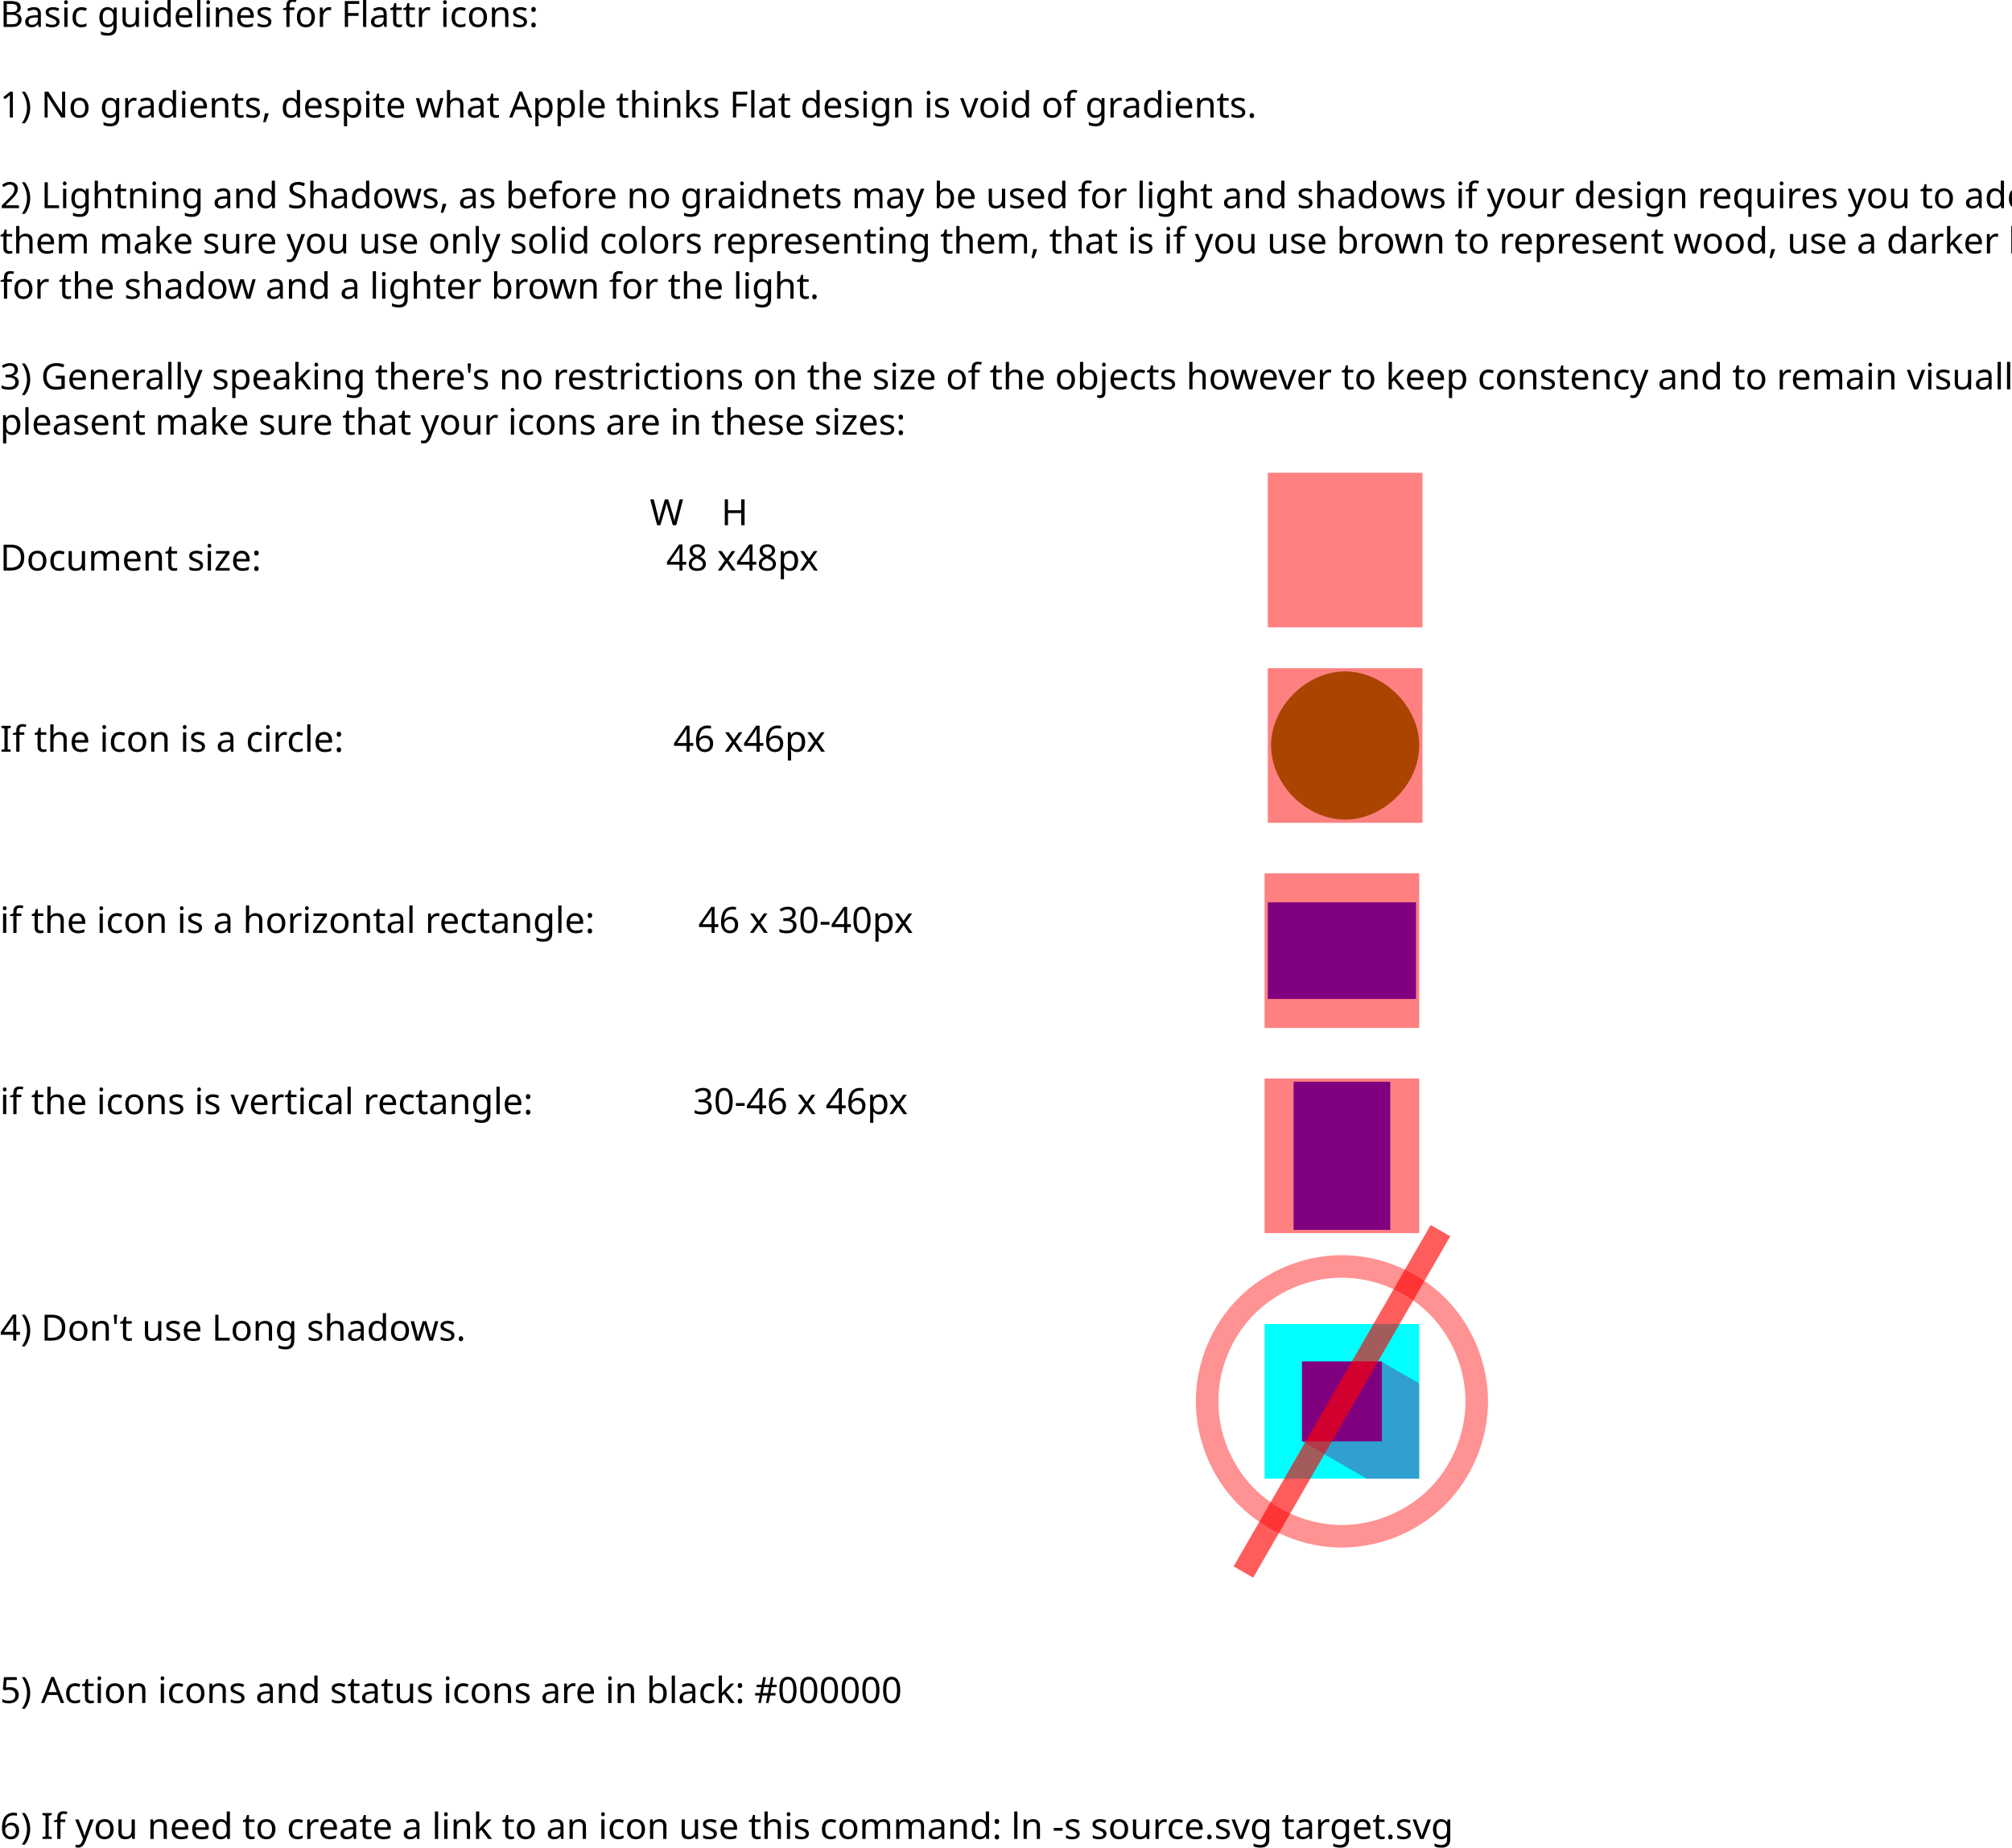
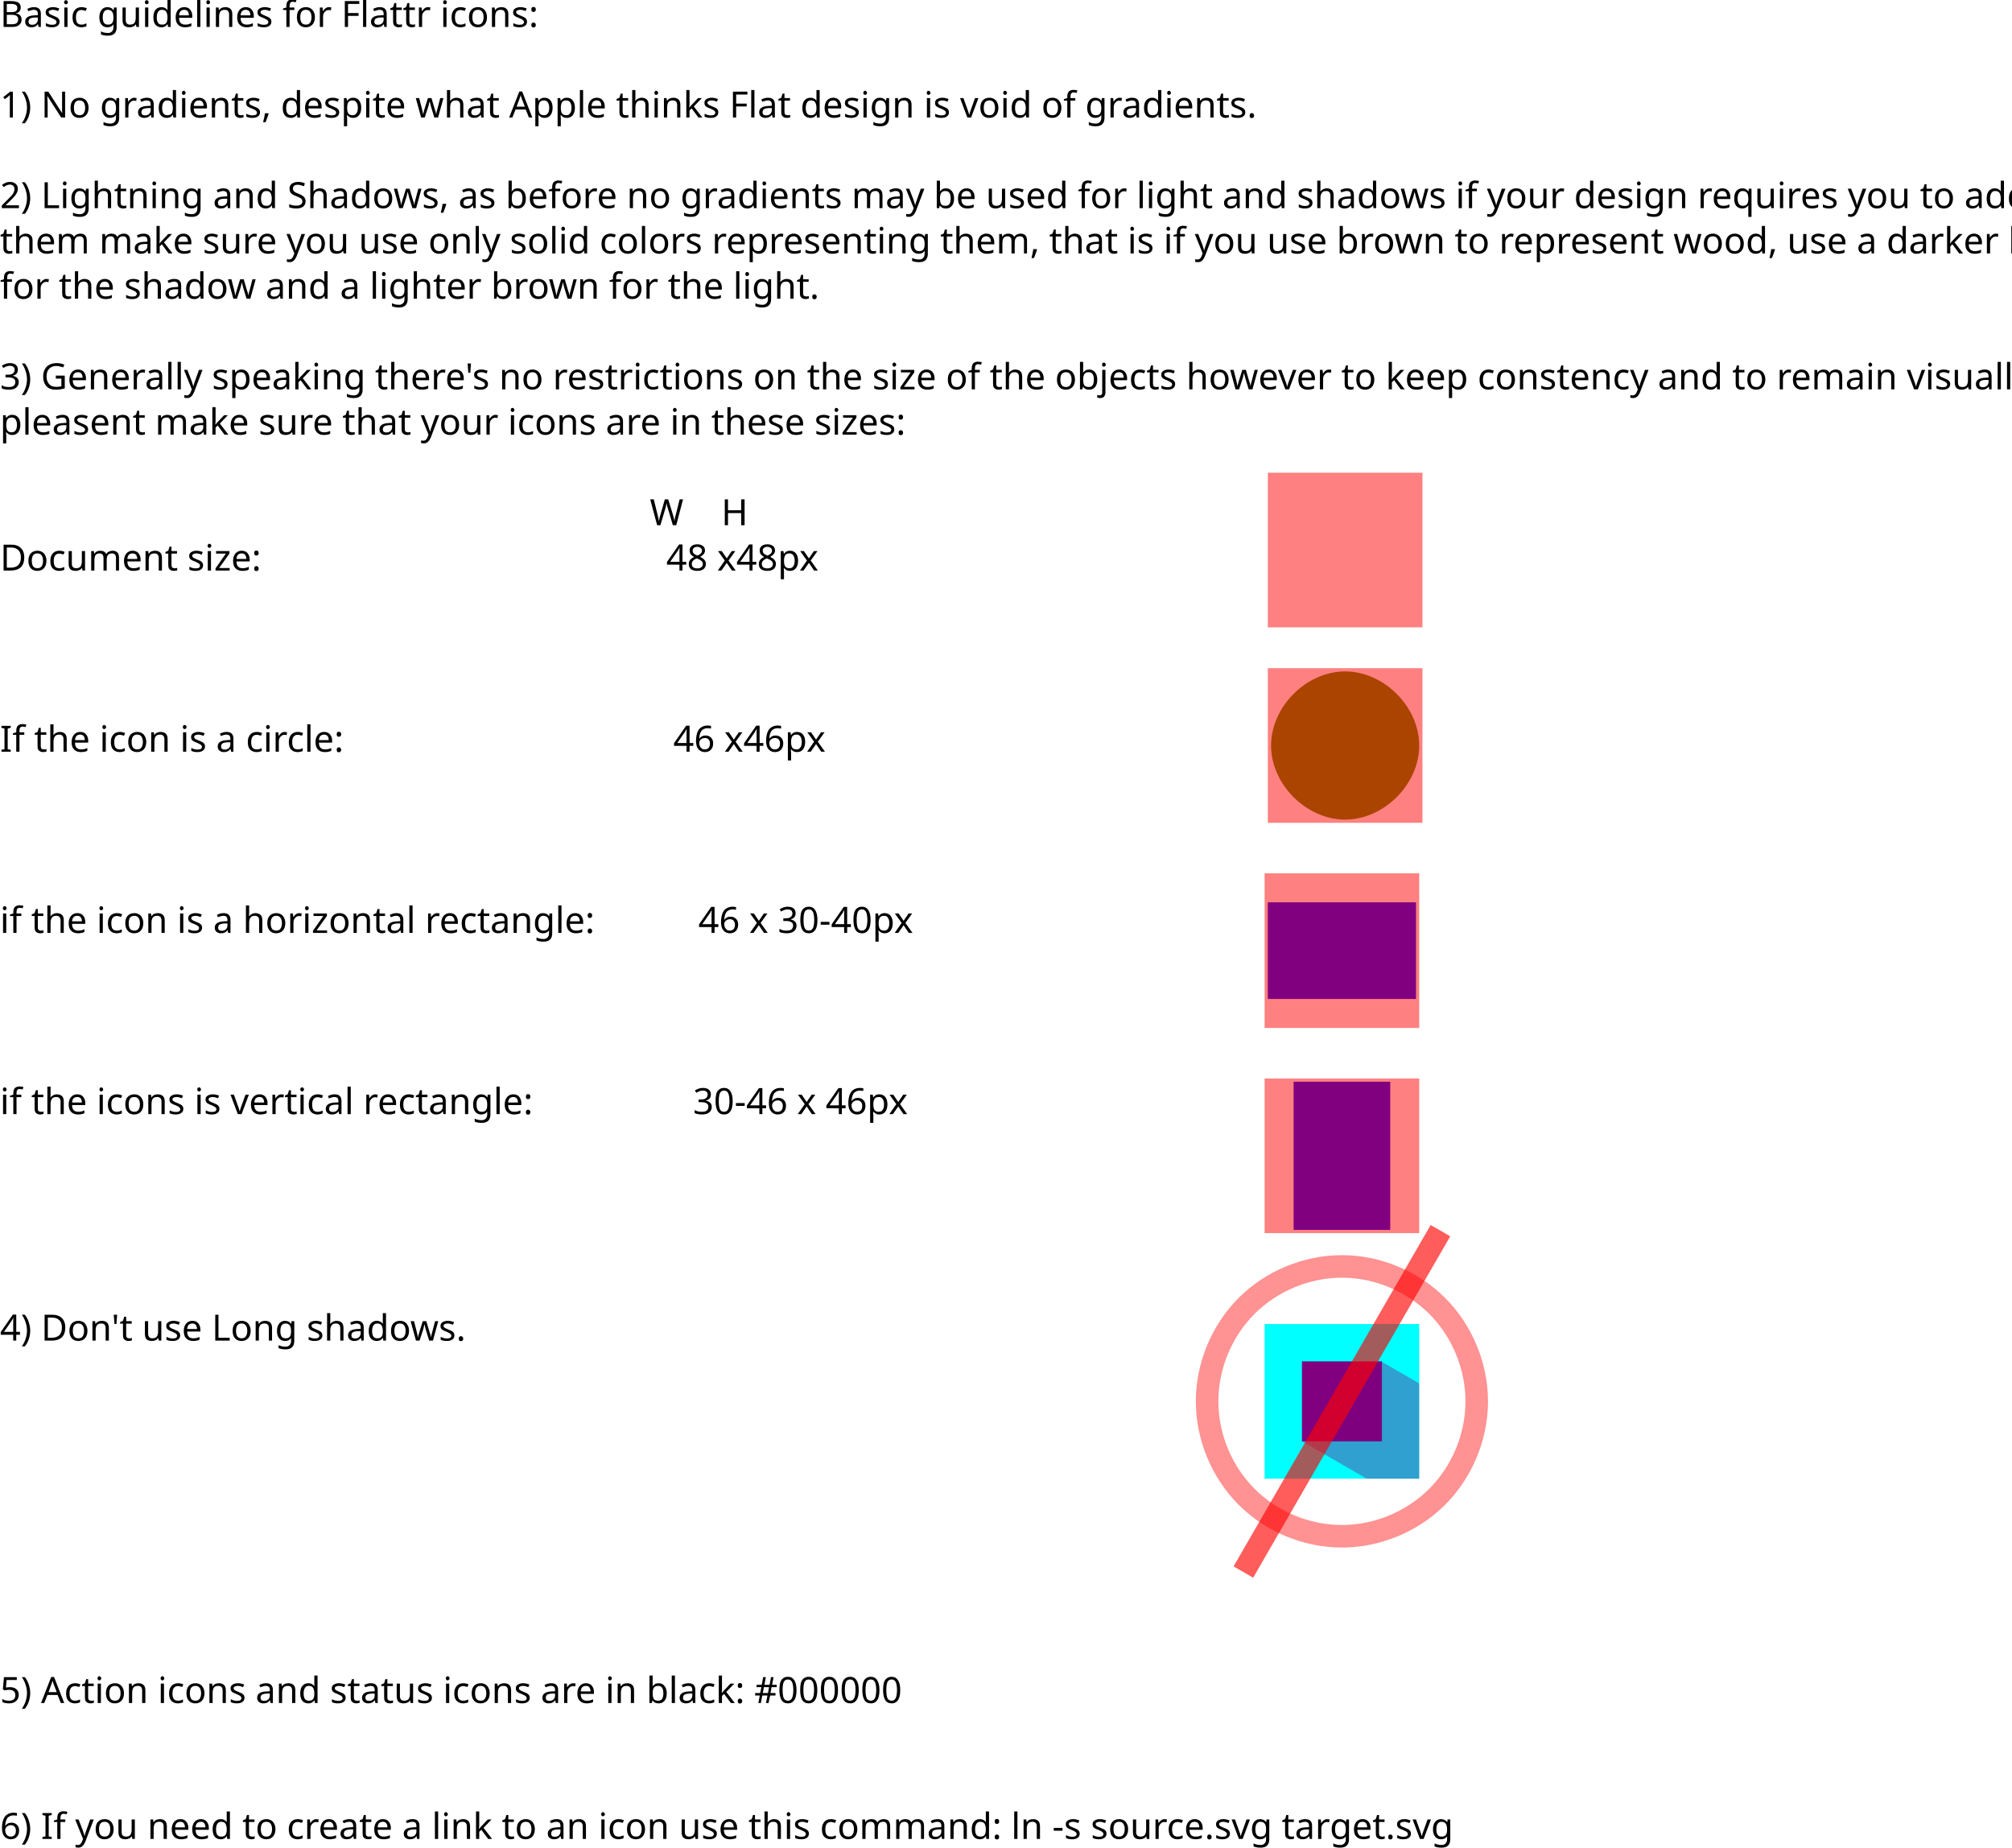
<svg xmlns="http://www.w3.org/2000/svg" width="624.652" height="573.66" id="svg2" version="1.1" viewBox="0 0 176.291 161.9">
  <defs id="defs4" />
  <g id="layer1" transform="translate(38.11915,-249.492)">
    <path style="fill:#ff5555;fill-opacity:0.639;fill-rule:evenodd;stroke:none" d="m 416.596,389.316 c -11.874,7e-4 -23.67,4.893 -32.061,13.295 -8.39,8.402 -13.271,20.209 -13.271,32.09 0,11.88 4.881,23.688 13.271,32.09 8.39,8.402 20.186,13.294 32.061,13.295 11.874,7e-4 23.681,-4.891 32.082,-13.293 8.401,-8.402 13.293,-20.21 13.293,-32.092 0,-11.882 -4.892,-23.69 -13.293,-32.092 -8.401,-8.402 -20.208,-13.294 -32.082,-13.293 z m 0.004,7 c 10.043,-6e-4 20.028,4.136 27.133,11.242 7.105,7.106 11.242,17.093 11.242,27.143 0,10.049 -4.137,20.037 -11.242,27.143 -7.105,7.106 -17.09,11.243 -27.133,11.242 -10.043,-6e-4 -20.019,-4.138 -27.115,-11.244 -7.096,-7.106 -11.227,-17.093 -11.227,-27.141 0,-10.048 4.13,-20.035 11.227,-27.141 7.096,-7.106 17.072,-11.244 27.115,-11.244 z" transform="matrix(0.2822222,0,0,0.2822222,-38.11917,249.5841)" id="path4296" />
    <rect style="fill:#ff8080;fill-opacity:1;fill-rule:evenodd;stroke:none" id="rect4269" width="13.547" height="13.547" x="72.686" y="326.005" ry="0" />
    <text xml:space="preserve" style="font-size:3.175px;font-style:normal;font-variant:normal;font-weight:normal;font-stretch:normal;text-align:start;line-height:125%;letter-spacing:0px;word-spacing:0px;writing-mode:lr-tb;text-anchor:start;fill:#000000;fill-opacity:1;stroke:none;font-family:Aller;-inkscape-font-specification:Aller" x="-38.119" y="251.851" id="text4139">
      <tspan id="tspan4141" x="-38.119" y="251.851">Basic guidelines for Flattr icons:</tspan>
      <tspan x="-38.119" y="255.82" id="tspan4143" />
      <tspan x="-38.119" y="259.789" id="tspan4145">1) No gradients, despite what Apple thinks Flat design is void of gradients.</tspan>
      <tspan x="-38.119" y="263.757" id="tspan4149" />
-       <tspan x="-38.119" y="267.726" id="tspan4157">2) Lightning and Shadows, as before no graidnets may be used for light and shadows if your design requires you to add</tspan>
+       <tspan x="-38.119" y="267.726" id="tspan4157">2) Lightning and Shadows, as before no gradients may be used for light and shadows if your design requires you to add</tspan>
      <tspan x="-38.119" y="271.695" id="tspan4153">them make sure you use only solid colors representing them, that is if you use brown to represent wood, use a darker brown</tspan>
      <tspan x="-38.119" y="275.664" id="tspan4155">for the shadow and a lighter brown for the light.</tspan>
      <tspan x="-38.119" y="279.632" id="tspan4165" />
      <tspan x="-38.119" y="283.601" id="tspan4169">3) Generally speaking there's no restrictions on the size of the objects however to keep constency and to remain visually</tspan>
      <tspan x="-38.119" y="287.57" id="tspan4171">pleasent make sure that your icons are in these sizes:</tspan>
      <tspan x="-38.119" y="291.539" id="tspan4173" />
      <tspan x="-38.119" y="295.507" id="tspan4181">                                                                     W    H                               </tspan>
      <tspan x="-38.119" y="299.476" id="tspan4175">Document size:                                           48 x48px</tspan>
      <tspan x="-38.119" y="303.445" id="tspan4177" />
      <tspan x="-38.119" y="307.414" id="tspan4241" />
      <tspan x="-38.119" y="311.382" id="tspan4245" />
      <tspan x="-38.119" y="315.351" id="tspan4247">If the icon is a circle:                                   46 x46px</tspan>
      <tspan x="-38.119" y="319.32" id="tspan4179" />
      <tspan x="-38.119" y="323.289" id="tspan4237" />
      <tspan x="-38.119" y="327.257" id="tspan4249" />
      <tspan x="-38.119" y="331.226" id="tspan4251">if the icon is a horizontal rectangle:           46 x 30-40px</tspan>
      <tspan x="-38.119" y="335.195" id="tspan4183" />
      <tspan x="-38.119" y="339.164" id="tspan4239" />
      <tspan x="-38.119" y="343.132" id="tspan4253" />
      <tspan x="-38.119" y="347.101" id="tspan4255">if the icons is vertical rectangle:                 30-46 x 46px</tspan>
      <tspan x="-38.119" y="351.07" id="tspan4233" />
      <tspan x="-38.119" y="355.039" id="tspan4235" />
      <tspan x="-38.119" y="359.007" id="tspan4257" />
      <tspan x="-38.119" y="362.976" id="tspan4259" />
      <tspan x="-38.119" y="366.945" id="tspan4261">4) Don't use Long shadows.</tspan>
      <tspan x="-38.119" y="370.914" id="tspan4303" />
      <tspan x="-38.119" y="374.882" id="tspan4305" />
      <tspan x="-38.119" y="378.851" id="tspan4307" />
      <tspan x="-38.119" y="382.82" id="tspan4309" />
      <tspan x="-38.119" y="386.789" id="tspan4311" />
      <tspan x="-38.119" y="390.757" id="tspan4313" />
      <tspan x="-38.119" y="394.726" id="tspan4315" />
      <tspan x="-38.119" y="398.695" id="tspan4317">5) Action icons and status icons are in black: #000000</tspan>
      <tspan x="-38.119" y="402.664" id="tspan4319" />
      <tspan x="-38.119" y="406.632" id="tspan4321" />
      <tspan x="-38.119" y="410.601" id="tspan4323">6) If you need to create a link to an icon use this command: ln -s source.svg target.svg</tspan>
      <tspan x="-38.119" y="414.57" id="tspan4159" />
      <tspan x="-38.119" y="418.539" id="tspan4161" />
    </text>
    <rect style="fill:#ff8080;fill-opacity:1;fill-rule:evenodd;stroke:none" id="rect4243" width="13.547" height="13.547" x="72.968" y="290.909" ry="0" />
    <rect ry="0" y="308.034" x="72.968" height="13.547" width="13.547" id="rect4263" style="fill:#ff8080;fill-opacity:1;fill-rule:evenodd;stroke:none" />
    <path style="fill:#aa4400;fill-opacity:1;fill-rule:evenodd;stroke:none" id="path4265" d="m 86.233,314.807 c 0,3.399 -3.095,6.491 -6.494,6.491 -3.399,-2.1e-4 -6.488,-3.093 -6.488,-6.491 0,-3.398 3.089,-6.491 6.488,-6.491 3.399,-2e-4 6.494,3.092 6.494,6.491 z" />
    <rect style="fill:#800080;fill-opacity:1;fill-rule:evenodd;stroke:none" id="rect4267" width="12.982" height="8.467" x="72.968" y="328.545" ry="0" />
    <rect ry="0" y="343.98" x="72.686" height="13.547" width="13.547" id="rect4271" style="fill:#ff8080;fill-opacity:1;fill-rule:evenodd;stroke:none" />
    <rect ry="0" y="75.226" x="-357.245" height="8.467" width="12.982" id="rect4273" style="fill:#800080;fill-opacity:1;fill-rule:evenodd;stroke:none" transform="matrix(0,-1,1,0,0,0)" />
    <rect style="fill:#00ffff;fill-opacity:1;fill-rule:evenodd;stroke:none" id="rect4275" width="13.547" height="13.547" x="72.686" y="365.493" ry="0" />
    <rect style="fill:#800080;fill-opacity:1;fill-rule:evenodd;stroke:none" id="rect4277" width="7.006" height="7.006" x="75.957" y="368.764" />
    <path style="fill:#800080;fill-opacity:0.372;fill-rule:evenodd;stroke:none" d="m 428.879,422.359 -24.713,24.711 20.146,11.631 16.305,0 0,-29.564 -11.738,-6.777 z" transform="matrix(0.2822222,0,0,0.2822222,-38.11917,249.5841)" id="path4279" />
    <rect style="fill:#ff0000;fill-opacity:0.639;fill-rule:evenodd;stroke:none" id="rect4301" width="1.981" height="34.534" x="253.956" y="265.395" transform="matrix(0.8660254,0.5,-0.5,0.8660254,0,0)" />
  </g>
</svg>
